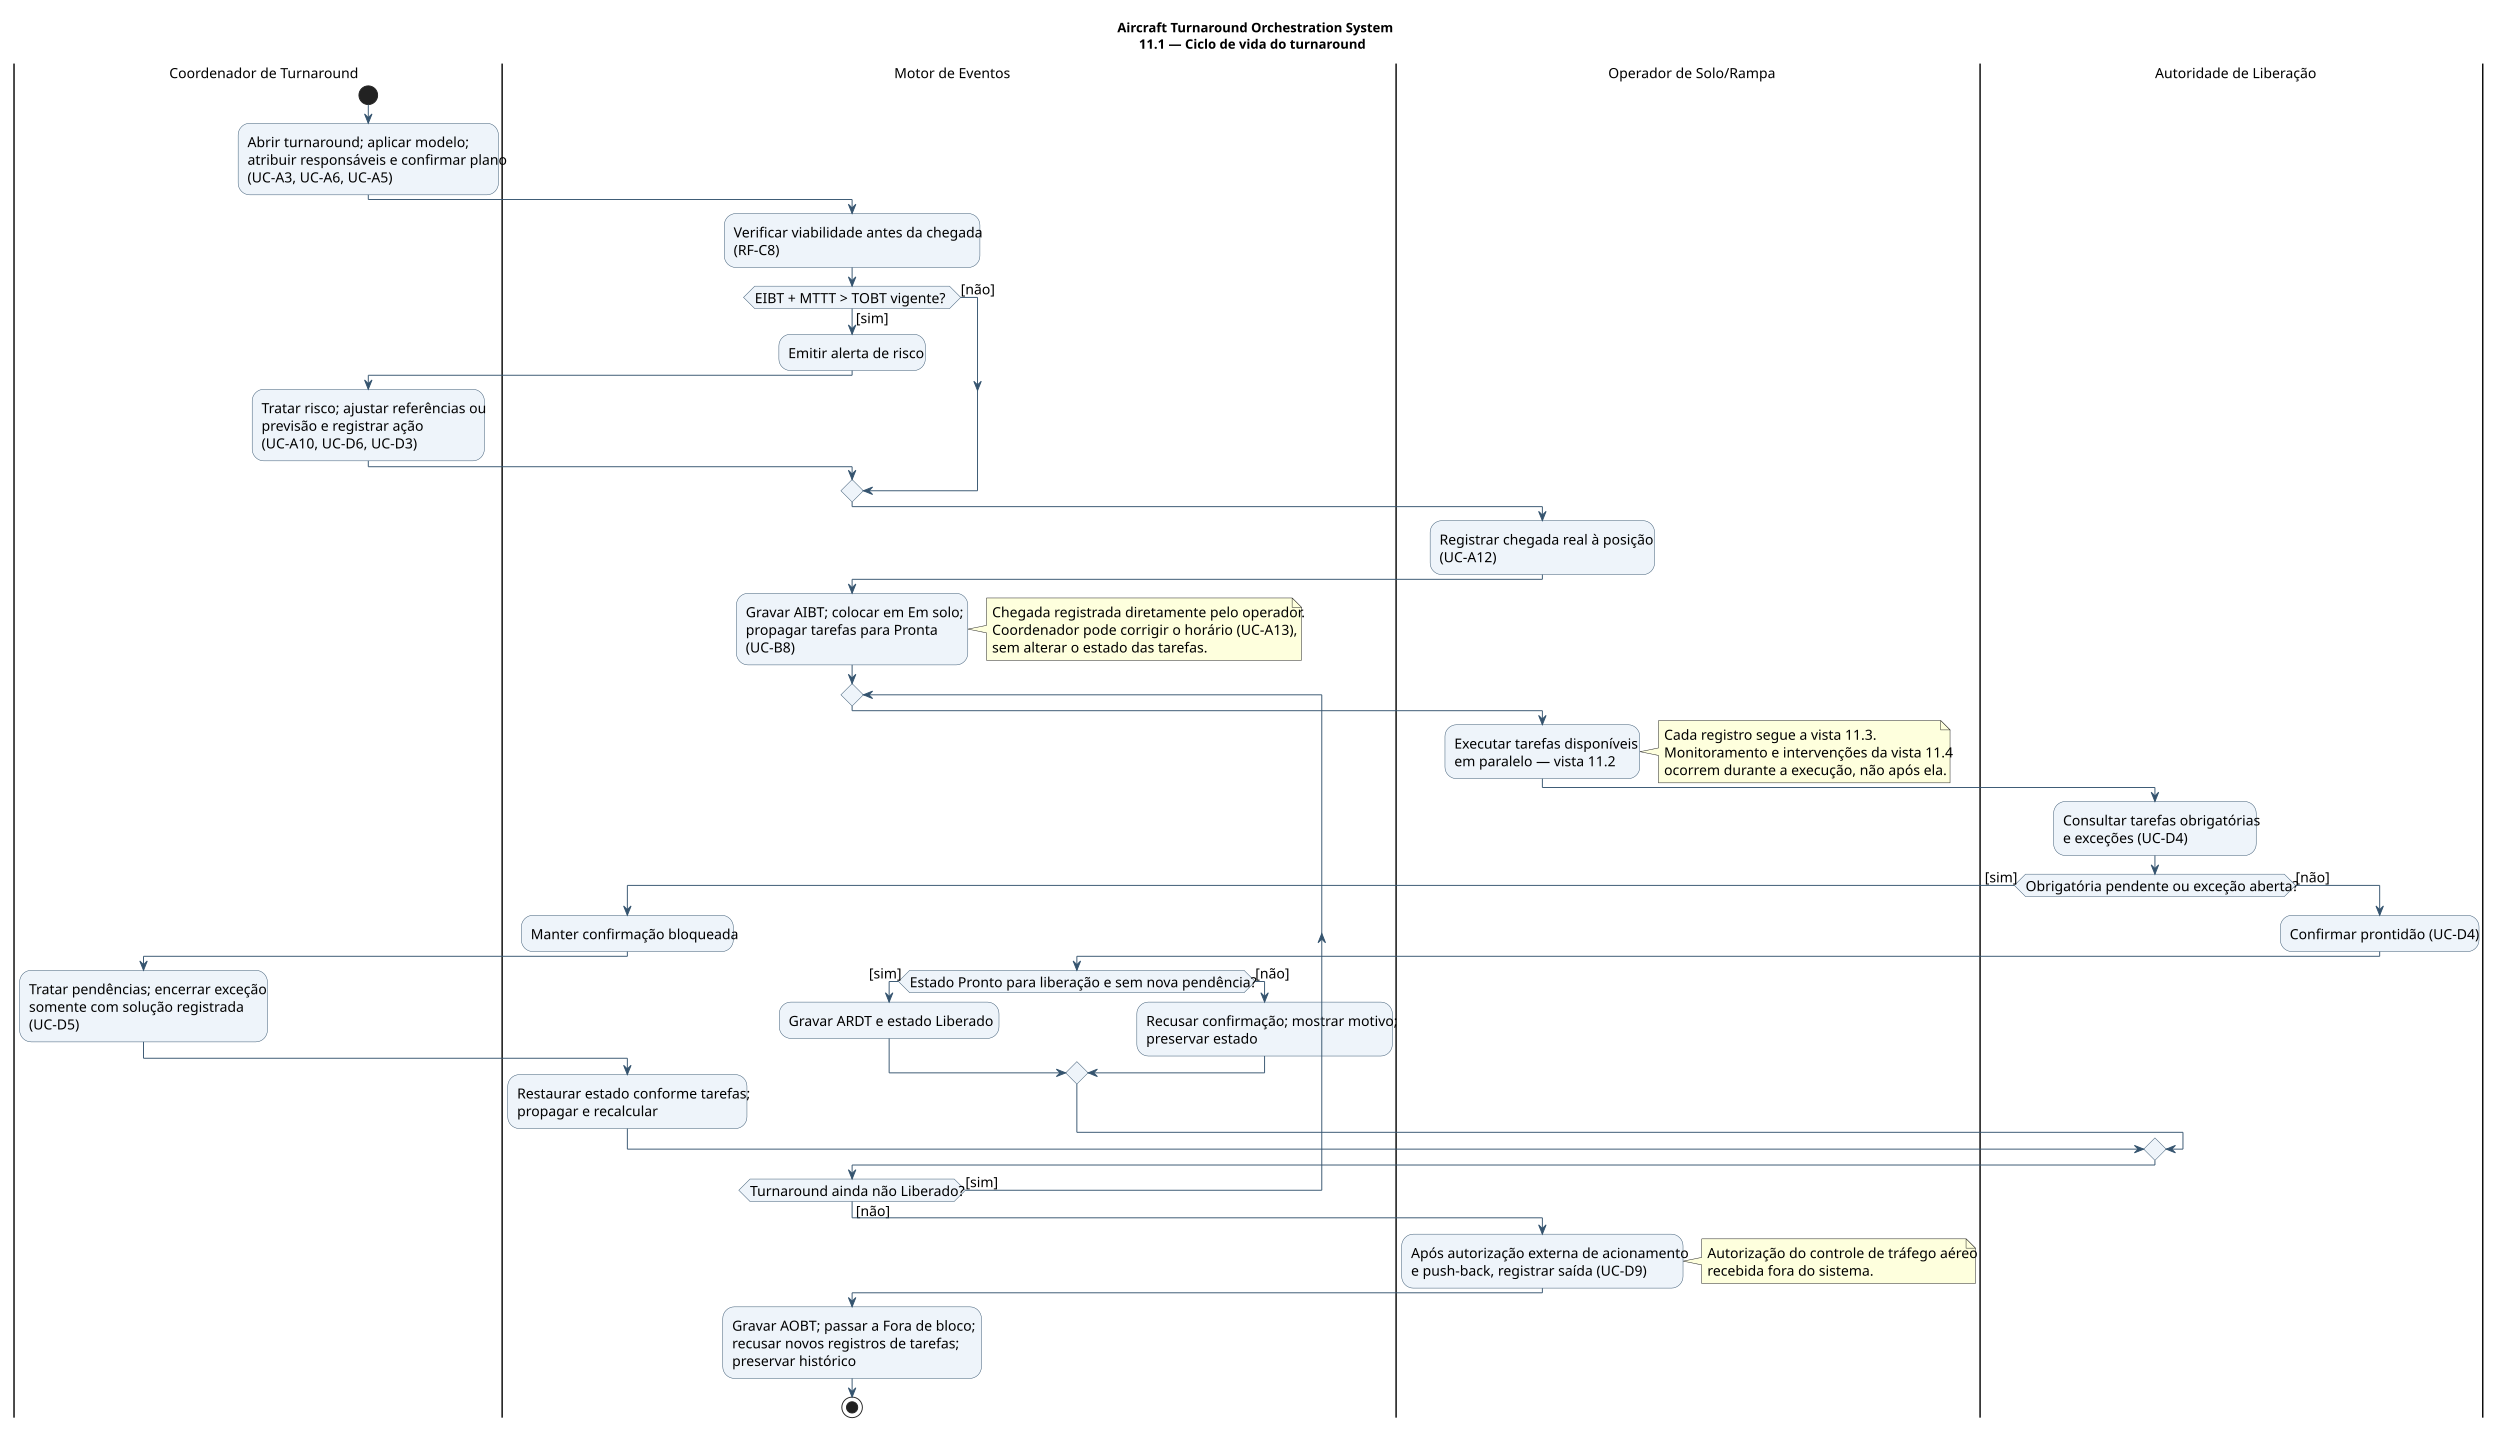
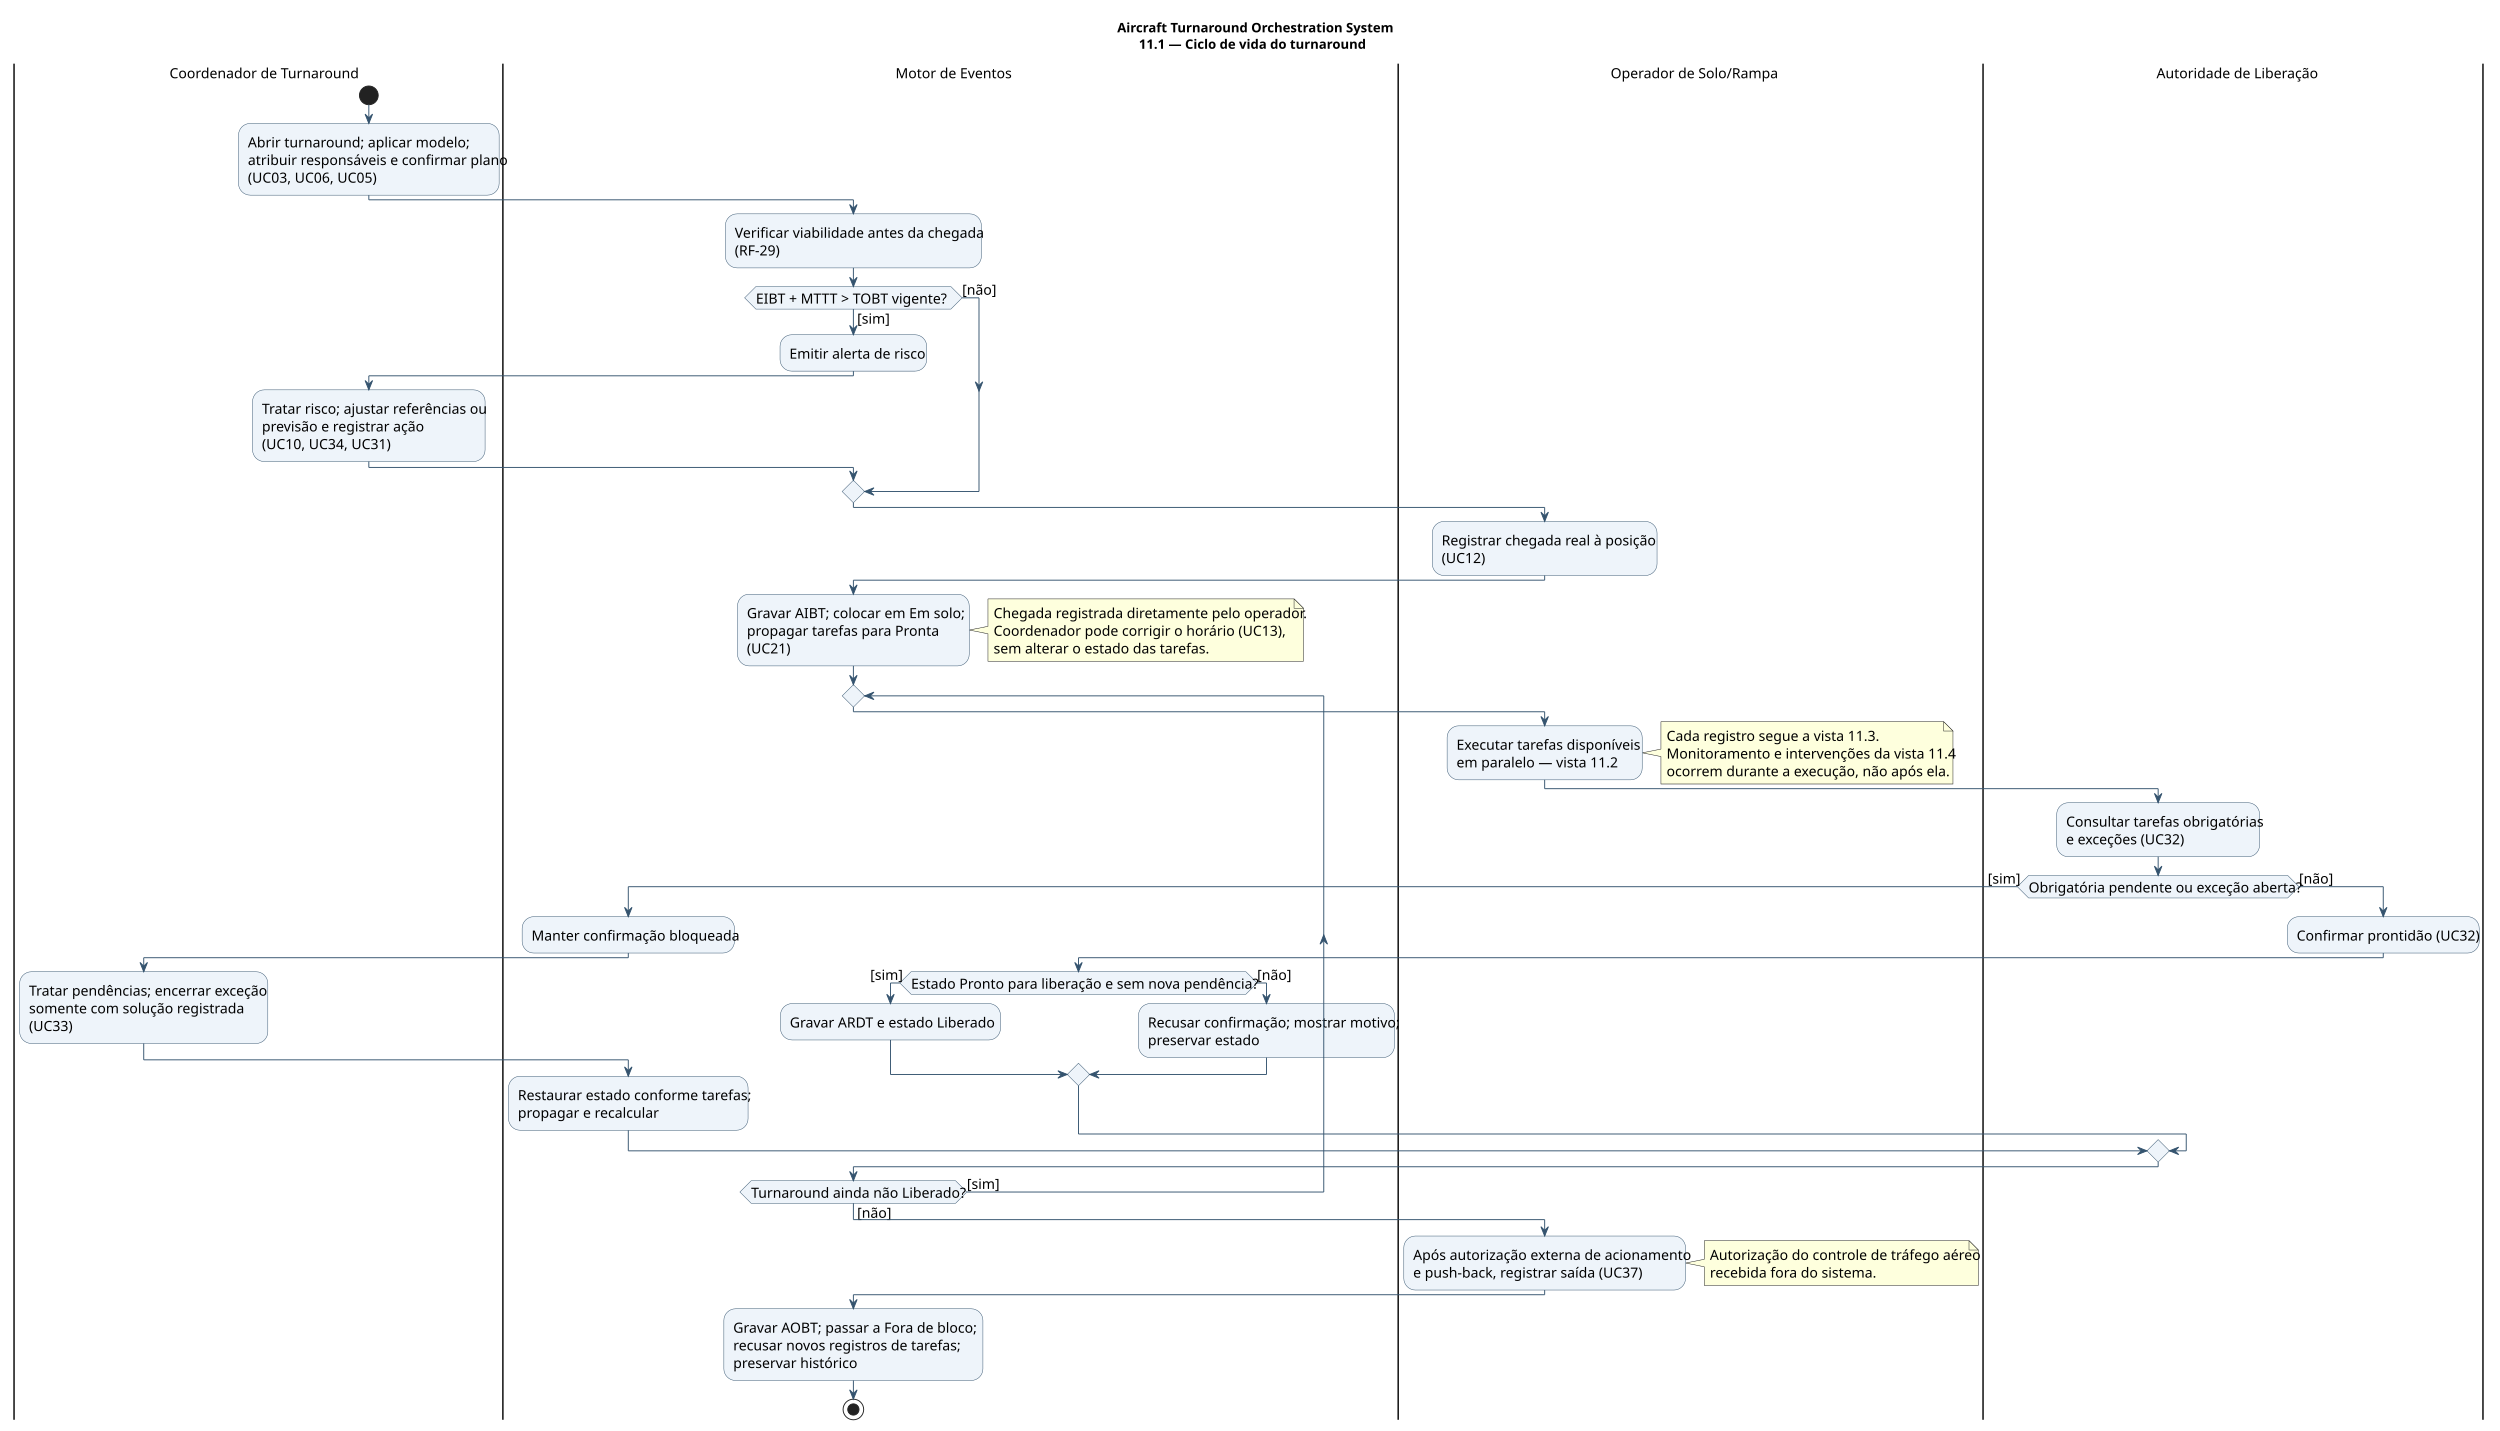
- <svg xmlns="http://www.w3.org/2000/svg" contentStyleType="text/css" data-diagram-type="ACTIVITY" height="1528px" preserveAspectRatio="none" style="width:2675px;height:1528px;background:#FFFFFF;" version="1.1" viewBox="0 0 2675 1528" width="2675px" zoomAndPan="magnify">
+ <svg xmlns="http://www.w3.org/2000/svg" contentStyleType="text/css" data-diagram-type="ACTIVITY" height="1528px" preserveAspectRatio="none" style="width:2671px;height:1528px;background:#FFFFFF;" version="1.1" viewBox="0 0 2671 1528" width="2671px" zoomAndPan="magnify">
  <defs />
  <g>
    <g class="title" data-source-line="2">
-       <text fill="#000000" font-family="sans-serif" font-size="14" font-weight="bold" lengthAdjust="spacing" textLength="281.613" x="1195.506" y="34.533">Aircraft Turnaround Orchestration System</text>
-       <text fill="#000000" font-family="sans-serif" font-size="14" font-weight="bold" lengthAdjust="spacing" textLength="235.361" x="1218.632" y="52.143">11.1 — Ciclo de vida do turnaround</text>
+       <text fill="#000000" font-family="sans-serif" font-size="14" font-weight="bold" lengthAdjust="spacing" textLength="281.613" x="1193.635" y="34.533">Aircraft Turnaround Orchestration System</text>
+       <text fill="#000000" font-family="sans-serif" font-size="14" font-weight="bold" lengthAdjust="spacing" textLength="235.361" x="1216.761" y="52.143">11.1 — Ciclo de vida do turnaround</text>
    </g>
-     <rect fill="none" height="18.867" style="stroke:none;stroke-width:1;" width="2642.625" x="15" y="68.015" />
+     <rect fill="none" height="18.867" style="stroke:none;stroke-width:1;" width="2638.883" x="15" y="68.015" />
    <ellipse cx="394.056" cy="101.882" fill="#222222" rx="10" ry="10" style="stroke:#222222;stroke-width:1;" />
    <rect fill="#EEF4FA" height="76.602" rx="12.5" ry="12.5" style="stroke:#34536E;stroke-width:0.5;" width="278.457" x="254.827" y="131.882" />
    <text fill="#000000" font-family="sans-serif" font-size="15" lengthAdjust="spacing" textLength="218.445" x="264.827" y="157.453">Abrir turnaround; aplicar modelo;</text>
    <text fill="#000000" font-family="sans-serif" font-size="15" lengthAdjust="spacing" textLength="258.457" x="264.827" y="176.32">atribuir responsáveis e confirmar plano</text>
-     <text fill="#000000" font-family="sans-serif" font-size="15" lengthAdjust="spacing" textLength="161.682" x="264.827" y="195.188">(UC-A3, UC-A6, UC-A5)</text>
+     <text fill="#000000" font-family="sans-serif" font-size="15" lengthAdjust="spacing" textLength="141.709" x="264.827" y="195.188">(UC03, UC06, UC05)</text>
    <rect fill="#EEF4FA" height="76.602" rx="12.5" ry="12.5" style="stroke:#34536E;stroke-width:0.5;" width="248.42" x="269.846" y="416.519" />
    <text fill="#000000" font-family="sans-serif" font-size="15" lengthAdjust="spacing" textLength="228.42" x="279.846" y="442.09">Tratar risco; ajustar referências ou</text>
    <text fill="#000000" font-family="sans-serif" font-size="15" lengthAdjust="spacing" textLength="165.081" x="279.846" y="460.957">previsão e registrar ação</text>
-     <text fill="#000000" font-family="sans-serif" font-size="15" lengthAdjust="spacing" textLength="171.68" x="279.846" y="479.824">(UC-A10, UC-D6, UC-D3)</text>
+     <text fill="#000000" font-family="sans-serif" font-size="15" lengthAdjust="spacing" textLength="141.709" x="279.846" y="479.824">(UC10, UC34, UC31)</text>
    <rect fill="#EEF4FA" height="76.602" rx="12.5" ry="12.5" style="stroke:#34536E;stroke-width:0.5;" width="265.127" x="21" y="1038.226" />
    <text fill="#000000" font-family="sans-serif" font-size="15" lengthAdjust="spacing" textLength="245.127" x="31" y="1063.797">Tratar pendências; encerrar exceção</text>
    <text fill="#000000" font-family="sans-serif" font-size="15" lengthAdjust="spacing" textLength="216.775" x="31" y="1082.664">somente com solução registrada</text>
-     <text fill="#000000" font-family="sans-serif" font-size="15" lengthAdjust="spacing" textLength="55.825" x="31" y="1101.531">(UC-D5)</text>
+     <text fill="#000000" font-family="sans-serif" font-size="15" lengthAdjust="spacing" textLength="48.34" x="31" y="1101.531">(UC33)</text>
    <line style="stroke:#000000;stroke-width:1.5;" x1="15" x2="15" y1="68.015" y2="1516.898" />
    <rect fill="#EEF4FA" height="57.734" rx="12.5" ry="12.5" style="stroke:#34536E;stroke-width:0.5;" width="273.498" x="775.002" y="228.483" />
    <text fill="#000000" font-family="sans-serif" font-size="15" lengthAdjust="spacing" textLength="253.499" x="785.002" y="254.055">Verificar viabilidade antes da chegada</text>
-     <text fill="#000000" font-family="sans-serif" font-size="15" lengthAdjust="spacing" textLength="54.155" x="785.002" y="272.922">(RF-C8)</text>
+     <text fill="#000000" font-family="sans-serif" font-size="15" lengthAdjust="spacing" textLength="51.665" x="785.002" y="272.922">(RF-29)</text>
    <rect fill="#EEF4FA" height="38.867" rx="12.5" ry="12.5" style="stroke:#34536E;stroke-width:0.5;" width="156.707" x="833.398" y="357.651" />
    <text fill="#000000" font-family="sans-serif" font-size="15" lengthAdjust="spacing" textLength="136.707" x="843.398" y="383.223">Emitir alerta de risco</text>
    <polygon fill="#EEF4FA" points="807.557,306.218,1015.946,306.218,1027.946,318.218,1015.946,330.218,807.557,330.218,795.557,318.218,807.557,306.218" style="stroke:#34536E;stroke-width:0.5;" />
    <text fill="#000000" font-family="sans-serif" font-size="15" lengthAdjust="spacing" textLength="31.663" x="915.751" y="345.789">[sim]</text>
    <text fill="#000000" font-family="sans-serif" font-size="15" lengthAdjust="spacing" textLength="208.389" x="807.557" y="324.356">EIBT + MTTT &gt; TOBT vigente?</text>
    <text fill="#000000" font-family="sans-serif" font-size="15" lengthAdjust="spacing" textLength="33.362" x="1027.946" y="314.922">[não]</text>
    <polygon fill="#EEF4FA" points="911.751,513.12,923.751,525.12,911.751,537.12,899.751,525.12,911.751,513.12" style="stroke:#34536E;stroke-width:0.5;" />
    <path d="M1055.533,639.855 L1055.533,669.155 L1035.533,673.155 L1055.533,677.155 L1055.533,706.456 A0,0 0 0 0 1055.533,706.456 L1392.573,706.456 A0,0 0 0 0 1392.573,706.456 L1392.573,649.855 L1382.573,639.855 L1055.533,639.855 A0,0 0 0 0 1055.533,639.855" fill="#FEFFDD" style="stroke:#181818;stroke-width:0.5;" />
    <path d="M1382.573,639.855 L1382.573,649.855 L1392.573,649.855 L1382.573,639.855" fill="#FEFFDD" style="stroke:#181818;stroke-width:0.5;" />
    <text fill="#000000" font-family="sans-serif" font-size="15" lengthAdjust="spacing" textLength="316.04" x="1061.533" y="660.426">Chegada registrada diretamente pelo operador.</text>
-     <text fill="#000000" font-family="sans-serif" font-size="15" lengthAdjust="spacing" textLength="310.144" x="1061.533" y="679.293">Coordenador pode corrigir o horário (UC-A13),</text>
+     <text fill="#000000" font-family="sans-serif" font-size="15" lengthAdjust="spacing" textLength="295.144" x="1061.533" y="679.293">Coordenador pode corrigir o horário (UC13),</text>
    <text fill="#000000" font-family="sans-serif" font-size="15" lengthAdjust="spacing" textLength="219.28" x="1061.533" y="698.16">sem alterar o estado das tarefas.</text>
    <rect fill="#EEF4FA" height="76.602" rx="12.5" ry="12.5" style="stroke:#34536E;stroke-width:0.5;" width="247.564" x="787.97" y="634.855" />
    <text fill="#000000" font-family="sans-serif" font-size="15" lengthAdjust="spacing" textLength="227.564" x="797.97" y="660.426">Gravar AIBT; colocar em Em solo;</text>
    <text fill="#000000" font-family="sans-serif" font-size="15" lengthAdjust="spacing" textLength="192.62" x="797.97" y="679.293">propagar tarefas para Pronta</text>
-     <text fill="#000000" font-family="sans-serif" font-size="15" lengthAdjust="spacing" textLength="54.998" x="797.97" y="698.16">(UC-B8)</text>
+     <text fill="#000000" font-family="sans-serif" font-size="15" lengthAdjust="spacing" textLength="48.34" x="797.97" y="698.16">(UC21)</text>
    <rect fill="#EEF4FA" height="38.867" rx="12.5" ry="12.5" style="stroke:#34536E;stroke-width:0.5;" width="226.792" x="557.863" y="979.358" />
    <text fill="#000000" font-family="sans-serif" font-size="15" lengthAdjust="spacing" textLength="206.792" x="567.863" y="1004.93">Manter confirmação bloqueada</text>
    <rect fill="#EEF4FA" height="57.734" rx="12.5" ry="12.5" style="stroke:#34536E;stroke-width:0.5;" width="255.95" x="543.284" y="1149.827" />
    <text fill="#000000" font-family="sans-serif" font-size="15" lengthAdjust="spacing" textLength="235.95" x="553.284" y="1175.398">Restaurar estado conforme tarefas;</text>
    <text fill="#000000" font-family="sans-serif" font-size="15" lengthAdjust="spacing" textLength="141.746" x="553.284" y="1194.266">propagar e recalcular</text>
    <polygon fill="#EEF4FA" points="973.375,1038.226,1331.112,1038.226,1343.112,1050.226,1331.112,1062.226,973.375,1062.226,961.375,1050.226,973.375,1038.226" style="stroke:#34536E;stroke-width:0.5;" />
    <text fill="#000000" font-family="sans-serif" font-size="15" lengthAdjust="spacing" textLength="357.737" x="973.375" y="1056.363">Estado Pronto para liberação e sem nova pendência?</text>
    <text fill="#000000" font-family="sans-serif" font-size="15" lengthAdjust="spacing" textLength="31.663" x="929.712" y="1046.93">[sim]</text>
    <text fill="#000000" font-family="sans-serif" font-size="15" lengthAdjust="spacing" textLength="33.362" x="1343.112" y="1046.93">[não]</text>
    <rect fill="#EEF4FA" height="38.867" rx="12.5" ry="12.5" style="stroke:#34536E;stroke-width:0.5;" width="235.105" x="833.822" y="1072.226" />
    <text fill="#000000" font-family="sans-serif" font-size="15" lengthAdjust="spacing" textLength="215.105" x="843.822" y="1097.797">Gravar ARDT e estado Liberado</text>
    <rect fill="#EEF4FA" height="57.734" rx="12.5" ry="12.5" style="stroke:#34536E;stroke-width:0.5;" width="273.411" x="1216.407" y="1072.226" />
    <text fill="#000000" font-family="sans-serif" font-size="15" lengthAdjust="spacing" textLength="253.411" x="1226.407" y="1097.797">Recusar confirmação; mostrar motivo;</text>
    <text fill="#000000" font-family="sans-serif" font-size="15" lengthAdjust="spacing" textLength="112.559" x="1226.407" y="1116.664">preservar estado</text>
    <polygon fill="#EEF4FA" points="1152.243,1135.96,1164.243,1147.96,1152.243,1159.96,1140.243,1147.96,1152.243,1135.96" style="stroke:#34536E;stroke-width:0.5;" />
    <polygon fill="#EEF4FA" points="911.751,731.456,923.751,743.456,911.751,755.456,899.751,743.456,911.751,731.456" style="stroke:#34536E;stroke-width:0.5;" />
    <polygon fill="#EEF4FA" points="802.5,1261.562,1021.003,1261.562,1033.003,1273.562,1021.003,1285.562,802.5,1285.562,790.5,1273.562,802.5,1261.562" style="stroke:#34536E;stroke-width:0.5;" />
    <text fill="#000000" font-family="sans-serif" font-size="15" lengthAdjust="spacing" textLength="33.362" x="915.751" y="1301.133">[não]</text>
    <text fill="#000000" font-family="sans-serif" font-size="15" lengthAdjust="spacing" textLength="218.503" x="802.5" y="1279.699">Turnaround ainda não Liberado?</text>
    <text fill="#000000" font-family="sans-serif" font-size="15" lengthAdjust="spacing" textLength="31.663" x="1033.003" y="1270.266">[sim]</text>
    <rect fill="#EEF4FA" height="76.602" rx="12.5" ry="12.5" style="stroke:#34536E;stroke-width:0.5;" width="276.772" x="773.365" y="1398.296" />
    <text fill="#000000" font-family="sans-serif" font-size="15" lengthAdjust="spacing" textLength="256.772" x="783.365" y="1423.867">Gravar AOBT; passar a Fora de bloco;</text>
    <text fill="#000000" font-family="sans-serif" font-size="15" lengthAdjust="spacing" textLength="230.94" x="783.365" y="1442.734">recusar novos registros de tarefas;</text>
    <text fill="#000000" font-family="sans-serif" font-size="15" lengthAdjust="spacing" textLength="123.376" x="783.365" y="1461.602">preservar histórico</text>
    <ellipse cx="911.751" cy="1505.898" fill="none" rx="11" ry="11" style="stroke:#222222;stroke-width:1;" />
    <ellipse cx="911.751" cy="1505.898" fill="#222222" rx="6" ry="6" style="stroke:#222222;stroke-width:1;" />
    <line style="stroke:#000000;stroke-width:1.5;" x1="537.284" x2="537.284" y1="68.015" y2="1516.898" />
    <rect fill="#EEF4FA" height="57.734" rx="12.5" ry="12.5" style="stroke:#34536E;stroke-width:0.5;" width="240.129" x="1530.26" y="557.12" />
    <text fill="#000000" font-family="sans-serif" font-size="15" lengthAdjust="spacing" textLength="220.129" x="1540.26" y="582.691">Registrar chegada real à posição</text>
-     <text fill="#000000" font-family="sans-serif" font-size="15" lengthAdjust="spacing" textLength="63.34" x="1540.26" y="601.559">(UC-A12)</text>
+     <text fill="#000000" font-family="sans-serif" font-size="15" lengthAdjust="spacing" textLength="48.34" x="1540.26" y="601.559">(UC12)</text>
    <path d="M1774.54,771.023 L1774.54,800.323 L1754.54,804.323 L1774.54,808.323 L1774.54,837.624 A0,0 0 0 0 1774.54,837.624 L2086.539,837.624 A0,0 0 0 0 2086.539,837.624 L2086.539,781.023 L2076.539,771.023 L1774.54,771.023 A0,0 0 0 0 1774.54,771.023" fill="#FEFFDD" style="stroke:#181818;stroke-width:0.5;" />
    <path d="M2076.539,771.023 L2076.539,781.023 L2086.539,781.023 L2076.539,771.023" fill="#FEFFDD" style="stroke:#181818;stroke-width:0.5;" />
    <text fill="#000000" font-family="sans-serif" font-size="15" lengthAdjust="spacing" textLength="220.129" x="1780.54" y="791.594">Cada registro segue a vista 11.3.</text>
    <text fill="#000000" font-family="sans-serif" font-size="15" lengthAdjust="spacing" textLength="290.998" x="1780.54" y="810.461">Monitoramento e intervenções da vista 11.4</text>
    <text fill="#000000" font-family="sans-serif" font-size="15" lengthAdjust="spacing" textLength="289.351" x="1780.54" y="829.328">ocorrem durante a execução, não após ela.</text>
    <rect fill="#EEF4FA" height="57.734" rx="12.5" ry="12.5" style="stroke:#34536E;stroke-width:0.5;" width="208.43" x="1546.11" y="775.456" />
    <text fill="#000000" font-family="sans-serif" font-size="15" lengthAdjust="spacing" textLength="188.43" x="1556.11" y="801.027">Executar tarefas disponíveis</text>
    <text fill="#000000" font-family="sans-serif" font-size="15" lengthAdjust="spacing" textLength="165.916" x="1556.11" y="819.894">em paralelo — vista 11.2</text>
    <path d="M1820.833,1325.562 L1820.833,1345.429 L1800.833,1349.429 L1820.833,1353.429 L1820.833,1373.296 A0,0 0 0 0 1820.833,1373.296 L2113.678,1373.296 A0,0 0 0 0 2113.678,1373.296 L2113.678,1335.562 L2103.678,1325.562 L1820.833,1325.562 A0,0 0 0 0 1820.833,1325.562" fill="#FEFFDD" style="stroke:#181818;stroke-width:0.5;" />
    <path d="M2103.678,1325.562 L2103.678,1335.562 L2113.678,1335.562 L2103.678,1325.562" fill="#FEFFDD" style="stroke:#181818;stroke-width:0.5;" />
    <text fill="#000000" font-family="sans-serif" font-size="15" lengthAdjust="spacing" textLength="271.846" x="1826.833" y="1346.133">Autorização do controle de tráfego aéreo</text>
    <text fill="#000000" font-family="sans-serif" font-size="15" lengthAdjust="spacing" textLength="168.42" x="1826.833" y="1365">recebida fora do sistema.</text>
    <rect fill="#EEF4FA" height="57.734" rx="12.5" ry="12.5" style="stroke:#34536E;stroke-width:0.5;" width="301.016" x="1499.817" y="1320.562" />
    <text fill="#000000" font-family="sans-serif" font-size="15" lengthAdjust="spacing" textLength="281.016" x="1509.817" y="1346.133">Após autorização externa de acionamento</text>
-     <text fill="#000000" font-family="sans-serif" font-size="15" lengthAdjust="spacing" textLength="245.918" x="1509.817" y="1365">e push-back, registrar saída (UC-D9)</text>
+     <text fill="#000000" font-family="sans-serif" font-size="15" lengthAdjust="spacing" textLength="238.433" x="1509.817" y="1365">e push-back, registrar saída (UC37)</text>
    <line style="stroke:#000000;stroke-width:1.5;" x1="1493.817" x2="1493.817" y1="68.015" y2="1516.898" />
    <rect fill="#EEF4FA" height="57.734" rx="12.5" ry="12.5" style="stroke:#34536E;stroke-width:0.5;" width="216.765" x="2197.39" y="857.624" />
    <text fill="#000000" font-family="sans-serif" font-size="15" lengthAdjust="spacing" textLength="196.765" x="2207.39" y="883.195">Consultar tarefas obrigatórias</text>
-     <text fill="#000000" font-family="sans-serif" font-size="15" lengthAdjust="spacing" textLength="135.872" x="2207.39" y="902.062">e exceções (UC-D4)</text>
+     <text fill="#000000" font-family="sans-serif" font-size="15" lengthAdjust="spacing" textLength="128.386" x="2207.39" y="902.062">e exceções (UC32)</text>
    <polygon fill="#EEF4FA" points="2167.341,935.358,2444.204,935.358,2456.204,947.358,2444.204,959.358,2167.341,959.358,2155.341,947.358,2167.341,935.358" style="stroke:#34536E;stroke-width:0.5;" />
    <text fill="#000000" font-family="sans-serif" font-size="15" lengthAdjust="spacing" textLength="276.863" x="2167.341" y="953.496">Obrigatória pendente ou exceção aberta?</text>
    <text fill="#000000" font-family="sans-serif" font-size="15" lengthAdjust="spacing" textLength="31.663" x="2123.678" y="944.062">[sim]</text>
    <text fill="#000000" font-family="sans-serif" font-size="15" lengthAdjust="spacing" textLength="33.362" x="2456.204" y="944.062">[não]</text>
-     <rect fill="#EEF4FA" height="38.867" rx="12.5" ry="12.5" style="stroke:#34536E;stroke-width:0.5;" width="212.554" x="2439.988" y="979.358" />
-     <text fill="#000000" font-family="sans-serif" font-size="15" lengthAdjust="spacing" textLength="192.554" x="2449.988" y="1004.93">Confirmar prontidão (UC-D4)</text>
+     <rect fill="#EEF4FA" height="38.867" rx="12.5" ry="12.5" style="stroke:#34536E;stroke-width:0.5;" width="205.068" x="2443.731" y="979.358" />
+     <text fill="#000000" font-family="sans-serif" font-size="15" lengthAdjust="spacing" textLength="185.068" x="2453.731" y="1004.93">Confirmar prontidão (UC32)</text>
    <polygon fill="#EEF4FA" points="2305.773,1217.562,2317.773,1229.562,2305.773,1241.562,2293.773,1229.562,2305.773,1217.562" style="stroke:#34536E;stroke-width:0.5;" />
    <line style="stroke:#000000;stroke-width:1.5;" x1="2118.678" x2="2118.678" y1="68.015" y2="1516.898" />
-     <line style="stroke:#000000;stroke-width:1.5;" x1="2656.541" x2="2656.541" y1="68.015" y2="1516.898" />
+     <line style="stroke:#000000;stroke-width:1.5;" x1="2652.799" x2="2652.799" y1="68.015" y2="1516.898" />
    <line style="stroke:#34536E;stroke-width:1;" x1="394.056" x2="394.056" y1="111.882" y2="131.882" />
    <polygon fill="#34536E" points="390.056,121.882,394.056,131.882,398.056,121.882,394.056,125.882" style="stroke:#34536E;stroke-width:1;" />
    <line style="stroke:#34536E;stroke-width:1;" x1="911.751" x2="911.751" y1="330.218" y2="357.651" />
    <polygon fill="#34536E" points="907.751,347.651,911.751,357.651,915.751,347.651,911.751,351.651" style="stroke:#34536E;stroke-width:1;" />
    <line style="stroke:#34536E;stroke-width:1;" x1="1027.946" x2="1045.961" y1="318.218" y2="318.218" />
    <polygon fill="#34536E" points="1041.961,407.886,1045.961,417.886,1049.961,407.886,1045.961,411.886" style="stroke:#34536E;stroke-width:1;" />
    <line style="stroke:#34536E;stroke-width:1;" x1="1045.961" x2="1045.961" y1="318.218" y2="525.12" />
    <line style="stroke:#34536E;stroke-width:1;" x1="1045.961" x2="923.751" y1="525.12" y2="525.12" />
    <polygon fill="#34536E" points="933.751,521.12,923.751,525.12,933.751,529.12,929.751,525.12" style="stroke:#34536E;stroke-width:1;" />
    <line style="stroke:#34536E;stroke-width:1;" x1="911.751" x2="911.751" y1="286.218" y2="306.218" />
    <polygon fill="#34536E" points="907.751,296.218,911.751,306.218,915.751,296.218,911.751,300.218" style="stroke:#34536E;stroke-width:1;" />
    <line style="stroke:#34536E;stroke-width:1;" x1="961.375" x2="951.375" y1="1050.226" y2="1050.226" />
    <line style="stroke:#34536E;stroke-width:1;" x1="951.375" x2="951.375" y1="1050.226" y2="1072.226" />
    <polygon fill="#34536E" points="947.375,1062.226,951.375,1072.226,955.375,1062.226,951.375,1066.226" style="stroke:#34536E;stroke-width:1;" />
    <line style="stroke:#34536E;stroke-width:1;" x1="1343.112" x2="1353.112" y1="1050.226" y2="1050.226" />
    <line style="stroke:#34536E;stroke-width:1;" x1="1353.112" x2="1353.112" y1="1050.226" y2="1072.226" />
    <polygon fill="#34536E" points="1349.112,1062.226,1353.112,1072.226,1357.112,1062.226,1353.112,1066.226" style="stroke:#34536E;stroke-width:1;" />
    <line style="stroke:#34536E;stroke-width:1;" x1="951.375" x2="951.375" y1="1111.093" y2="1147.96" />
    <line style="stroke:#34536E;stroke-width:1;" x1="951.375" x2="1140.243" y1="1147.96" y2="1147.96" />
    <polygon fill="#34536E" points="1130.243,1143.96,1140.243,1147.96,1130.243,1151.96,1134.243,1147.96" style="stroke:#34536E;stroke-width:1;" />
    <line style="stroke:#34536E;stroke-width:1;" x1="1353.112" x2="1353.112" y1="1129.96" y2="1147.96" />
    <line style="stroke:#34536E;stroke-width:1;" x1="1353.112" x2="1164.243" y1="1147.96" y2="1147.96" />
    <polygon fill="#34536E" points="1174.243,1143.96,1164.243,1147.96,1174.243,1151.96,1170.243,1147.96" style="stroke:#34536E;stroke-width:1;" />
    <line style="stroke:#34536E;stroke-width:1;" x1="1033.003" x2="1414.312" y1="1273.562" y2="1273.562" />
    <polygon fill="#34536E" points="1410.312,1008.792,1414.312,998.792,1418.312,1008.792,1414.312,1004.792" style="stroke:#34536E;stroke-width:1;" />
    <line style="stroke:#34536E;stroke-width:1;" x1="1414.312" x2="1414.312" y1="743.456" y2="1273.562" />
    <line style="stroke:#34536E;stroke-width:1;" x1="1414.312" x2="923.751" y1="743.456" y2="743.456" />
    <polygon fill="#34536E" points="933.751,739.456,923.751,743.456,933.751,747.456,929.751,743.456" style="stroke:#34536E;stroke-width:1;" />
    <line style="stroke:#34536E;stroke-width:1;" x1="911.751" x2="911.751" y1="711.456" y2="731.456" />
    <polygon fill="#34536E" points="907.751,721.456,911.751,731.456,915.751,721.456,911.751,725.456" style="stroke:#34536E;stroke-width:1;" />
    <line style="stroke:#34536E;stroke-width:1;" x1="911.751" x2="911.751" y1="1474.898" y2="1494.898" />
    <polygon fill="#34536E" points="907.751,1484.898,911.751,1494.898,915.751,1484.898,911.751,1488.898" style="stroke:#34536E;stroke-width:1;" />
    <line style="stroke:#34536E;stroke-width:1;" x1="2456.204" x2="2546.265" y1="947.358" y2="947.358" />
    <line style="stroke:#34536E;stroke-width:1;" x1="2546.265" x2="2546.265" y1="947.358" y2="979.358" />
    <polygon fill="#34536E" points="2542.265,969.358,2546.265,979.358,2550.265,969.358,2546.265,973.358" style="stroke:#34536E;stroke-width:1;" />
    <line style="stroke:#34536E;stroke-width:1;" x1="2305.773" x2="2305.773" y1="915.358" y2="935.358" />
    <polygon fill="#34536E" points="2301.773,925.358,2305.773,935.358,2309.773,925.358,2305.773,929.358" style="stroke:#34536E;stroke-width:1;" />
    <line style="stroke:#34536E;stroke-width:1;" x1="394.056" x2="394.056" y1="208.483" y2="213.483" />
    <line style="stroke:#34536E;stroke-width:1;" x1="394.056" x2="911.751" y1="213.483" y2="213.483" />
    <line style="stroke:#34536E;stroke-width:1;" x1="911.751" x2="911.751" y1="213.483" y2="228.483" />
    <polygon fill="#34536E" points="907.751,218.483,911.751,228.483,915.751,218.483,911.751,222.483" style="stroke:#34536E;stroke-width:1;" />
    <line style="stroke:#34536E;stroke-width:1;" x1="911.751" x2="911.751" y1="396.519" y2="401.519" />
    <line style="stroke:#34536E;stroke-width:1;" x1="911.751" x2="394.056" y1="401.519" y2="401.519" />
    <line style="stroke:#34536E;stroke-width:1;" x1="394.056" x2="394.056" y1="401.519" y2="416.519" />
    <polygon fill="#34536E" points="390.056,406.519,394.056,416.519,398.056,406.519,394.056,410.519" style="stroke:#34536E;stroke-width:1;" />
    <line style="stroke:#34536E;stroke-width:1;" x1="394.056" x2="394.056" y1="493.12" y2="499.403" />
    <line style="stroke:#34536E;stroke-width:1;" x1="394.056" x2="911.751" y1="499.403" y2="499.403" />
    <line style="stroke:#34536E;stroke-width:1;" x1="911.751" x2="911.751" y1="499.403" y2="513.12" />
    <polygon fill="#34536E" points="907.751,503.12,911.751,513.12,915.751,503.12,911.751,507.12" style="stroke:#34536E;stroke-width:1;" />
    <line style="stroke:#34536E;stroke-width:1;" x1="911.751" x2="911.751" y1="537.12" y2="542.12" />
    <line style="stroke:#34536E;stroke-width:1;" x1="911.751" x2="1650.325" y1="542.12" y2="542.12" />
    <line style="stroke:#34536E;stroke-width:1;" x1="1650.325" x2="1650.325" y1="542.12" y2="557.12" />
    <polygon fill="#34536E" points="1646.325,547.12,1650.325,557.12,1654.325,547.12,1650.325,551.12" style="stroke:#34536E;stroke-width:1;" />
    <line style="stroke:#34536E;stroke-width:1;" x1="1650.325" x2="1650.325" y1="614.855" y2="619.855" />
    <line style="stroke:#34536E;stroke-width:1;" x1="1650.325" x2="911.751" y1="619.855" y2="619.855" />
    <line style="stroke:#34536E;stroke-width:1;" x1="911.751" x2="911.751" y1="619.855" y2="634.855" />
    <polygon fill="#34536E" points="907.751,624.855,911.751,634.855,915.751,624.855,911.751,628.855" style="stroke:#34536E;stroke-width:1;" />
    <line style="stroke:#34536E;stroke-width:1;" x1="1650.325" x2="1650.325" y1="833.19" y2="842.624" />
    <line style="stroke:#34536E;stroke-width:1;" x1="1650.325" x2="2305.773" y1="842.624" y2="842.624" />
    <line style="stroke:#34536E;stroke-width:1;" x1="2305.773" x2="2305.773" y1="842.624" y2="857.624" />
    <polygon fill="#34536E" points="2301.773,847.624,2305.773,857.624,2309.773,847.624,2305.773,851.624" style="stroke:#34536E;stroke-width:1;" />
    <line style="stroke:#34536E;stroke-width:1;" x1="671.259" x2="671.259" y1="1018.226" y2="1023.226" />
    <line style="stroke:#34536E;stroke-width:1;" x1="671.259" x2="153.564" y1="1023.226" y2="1023.226" />
    <line style="stroke:#34536E;stroke-width:1;" x1="153.564" x2="153.564" y1="1023.226" y2="1038.226" />
    <polygon fill="#34536E" points="149.564,1028.226,153.564,1038.226,157.564,1028.226,153.564,1032.226" style="stroke:#34536E;stroke-width:1;" />
    <line style="stroke:#34536E;stroke-width:1;" x1="153.564" x2="153.564" y1="1114.827" y2="1132.327" />
    <line style="stroke:#34536E;stroke-width:1;" x1="153.564" x2="671.259" y1="1132.327" y2="1132.327" />
    <line style="stroke:#34536E;stroke-width:1;" x1="671.259" x2="671.259" y1="1132.327" y2="1149.827" />
    <polygon fill="#34536E" points="667.259,1139.827,671.259,1149.827,675.259,1139.827,671.259,1143.827" style="stroke:#34536E;stroke-width:1;" />
    <line style="stroke:#34536E;stroke-width:1;" x1="2546.265" x2="2546.265" y1="1018.226" y2="1023.226" />
    <line style="stroke:#34536E;stroke-width:1;" x1="2546.265" x2="1152.243" y1="1023.226" y2="1023.226" />
    <line style="stroke:#34536E;stroke-width:1;" x1="1152.243" x2="1152.243" y1="1023.226" y2="1038.226" />
    <polygon fill="#34536E" points="1148.243,1028.226,1152.243,1038.226,1156.243,1028.226,1152.243,1032.226" style="stroke:#34536E;stroke-width:1;" />
    <line style="stroke:#34536E;stroke-width:1;" x1="2155.341" x2="671.259" y1="947.358" y2="947.358" />
    <line style="stroke:#34536E;stroke-width:1;" x1="671.259" x2="671.259" y1="947.358" y2="979.358" />
    <polygon fill="#34536E" points="667.259,969.358,671.259,979.358,675.259,969.358,671.259,973.358" style="stroke:#34536E;stroke-width:1;" />
    <line style="stroke:#34536E;stroke-width:1;" x1="671.259" x2="671.259" y1="1207.562" y2="1229.562" />
    <line style="stroke:#34536E;stroke-width:1;" x1="671.259" x2="2293.773" y1="1229.562" y2="1229.562" />
    <polygon fill="#34536E" points="2283.773,1225.562,2293.773,1229.562,2283.773,1233.562,2287.773,1229.562" style="stroke:#34536E;stroke-width:1;" />
    <line style="stroke:#34536E;stroke-width:1;" x1="1152.243" x2="1152.243" y1="1159.96" y2="1211.562" />
    <line style="stroke:#34536E;stroke-width:1;" x1="1152.243" x2="2335.773" y1="1211.562" y2="1211.562" />
    <line style="stroke:#34536E;stroke-width:1;" x1="2335.773" x2="2335.773" y1="1211.562" y2="1229.562" />
    <line style="stroke:#34536E;stroke-width:1;" x1="2335.773" x2="2317.773" y1="1229.562" y2="1229.562" />
    <polygon fill="#34536E" points="2327.773,1225.562,2317.773,1229.562,2327.773,1233.562,2323.773,1229.562" style="stroke:#34536E;stroke-width:1;" />
    <line style="stroke:#34536E;stroke-width:1;" x1="911.751" x2="911.751" y1="755.456" y2="760.456" />
    <line style="stroke:#34536E;stroke-width:1;" x1="911.751" x2="1650.325" y1="760.456" y2="760.456" />
    <line style="stroke:#34536E;stroke-width:1;" x1="1650.325" x2="1650.325" y1="760.456" y2="775.456" />
    <polygon fill="#34536E" points="1646.325,765.456,1650.325,775.456,1654.325,765.456,1650.325,769.456" style="stroke:#34536E;stroke-width:1;" />
    <line style="stroke:#34536E;stroke-width:1;" x1="2305.773" x2="2305.773" y1="1241.562" y2="1246.562" />
    <line style="stroke:#34536E;stroke-width:1;" x1="2305.773" x2="911.751" y1="1246.562" y2="1246.562" />
    <line style="stroke:#34536E;stroke-width:1;" x1="911.751" x2="911.751" y1="1246.562" y2="1261.562" />
    <polygon fill="#34536E" points="907.751,1251.562,911.751,1261.562,915.751,1251.562,911.751,1255.562" style="stroke:#34536E;stroke-width:1;" />
    <line style="stroke:#34536E;stroke-width:1;" x1="911.751" x2="911.751" y1="1285.562" y2="1303.062" />
    <line style="stroke:#34536E;stroke-width:1;" x1="911.751" x2="1650.325" y1="1303.062" y2="1303.062" />
    <line style="stroke:#34536E;stroke-width:1;" x1="1650.325" x2="1650.325" y1="1303.062" y2="1320.562" />
    <polygon fill="#34536E" points="1646.325,1310.562,1650.325,1320.562,1654.325,1310.562,1650.325,1314.562" style="stroke:#34536E;stroke-width:1;" />
    <line style="stroke:#34536E;stroke-width:1;" x1="1650.325" x2="1650.325" y1="1378.296" y2="1383.296" />
    <line style="stroke:#34536E;stroke-width:1;" x1="1650.325" x2="911.751" y1="1383.296" y2="1383.296" />
    <line style="stroke:#34536E;stroke-width:1;" x1="911.751" x2="911.751" y1="1383.296" y2="1398.296" />
    <polygon fill="#34536E" points="907.751,1388.296,911.751,1398.296,915.751,1388.296,911.751,1392.296" style="stroke:#34536E;stroke-width:1;" />
    <text fill="#000000" font-family="sans-serif" font-size="15" lengthAdjust="spacing" textLength="190.129" x="181.077" y="83.586">Coordenador de Turnaround</text>
    <text fill="#000000" font-family="sans-serif" font-size="15" lengthAdjust="spacing" textLength="117.561" x="956.77" y="83.586">Motor de Eventos</text>
    <text fill="#000000" font-family="sans-serif" font-size="15" lengthAdjust="spacing" textLength="170.933" x="1720.782" y="83.586">Operador de Solo/Rampa</text>
-     <text fill="#000000" font-family="sans-serif" font-size="15" lengthAdjust="spacing" textLength="163.455" x="2305.883" y="83.586">Autoridade de Liberação</text>
+     <text fill="#000000" font-family="sans-serif" font-size="15" lengthAdjust="spacing" textLength="163.455" x="2304.011" y="83.586">Autoridade de Liberação</text>
  </g>
</svg>
